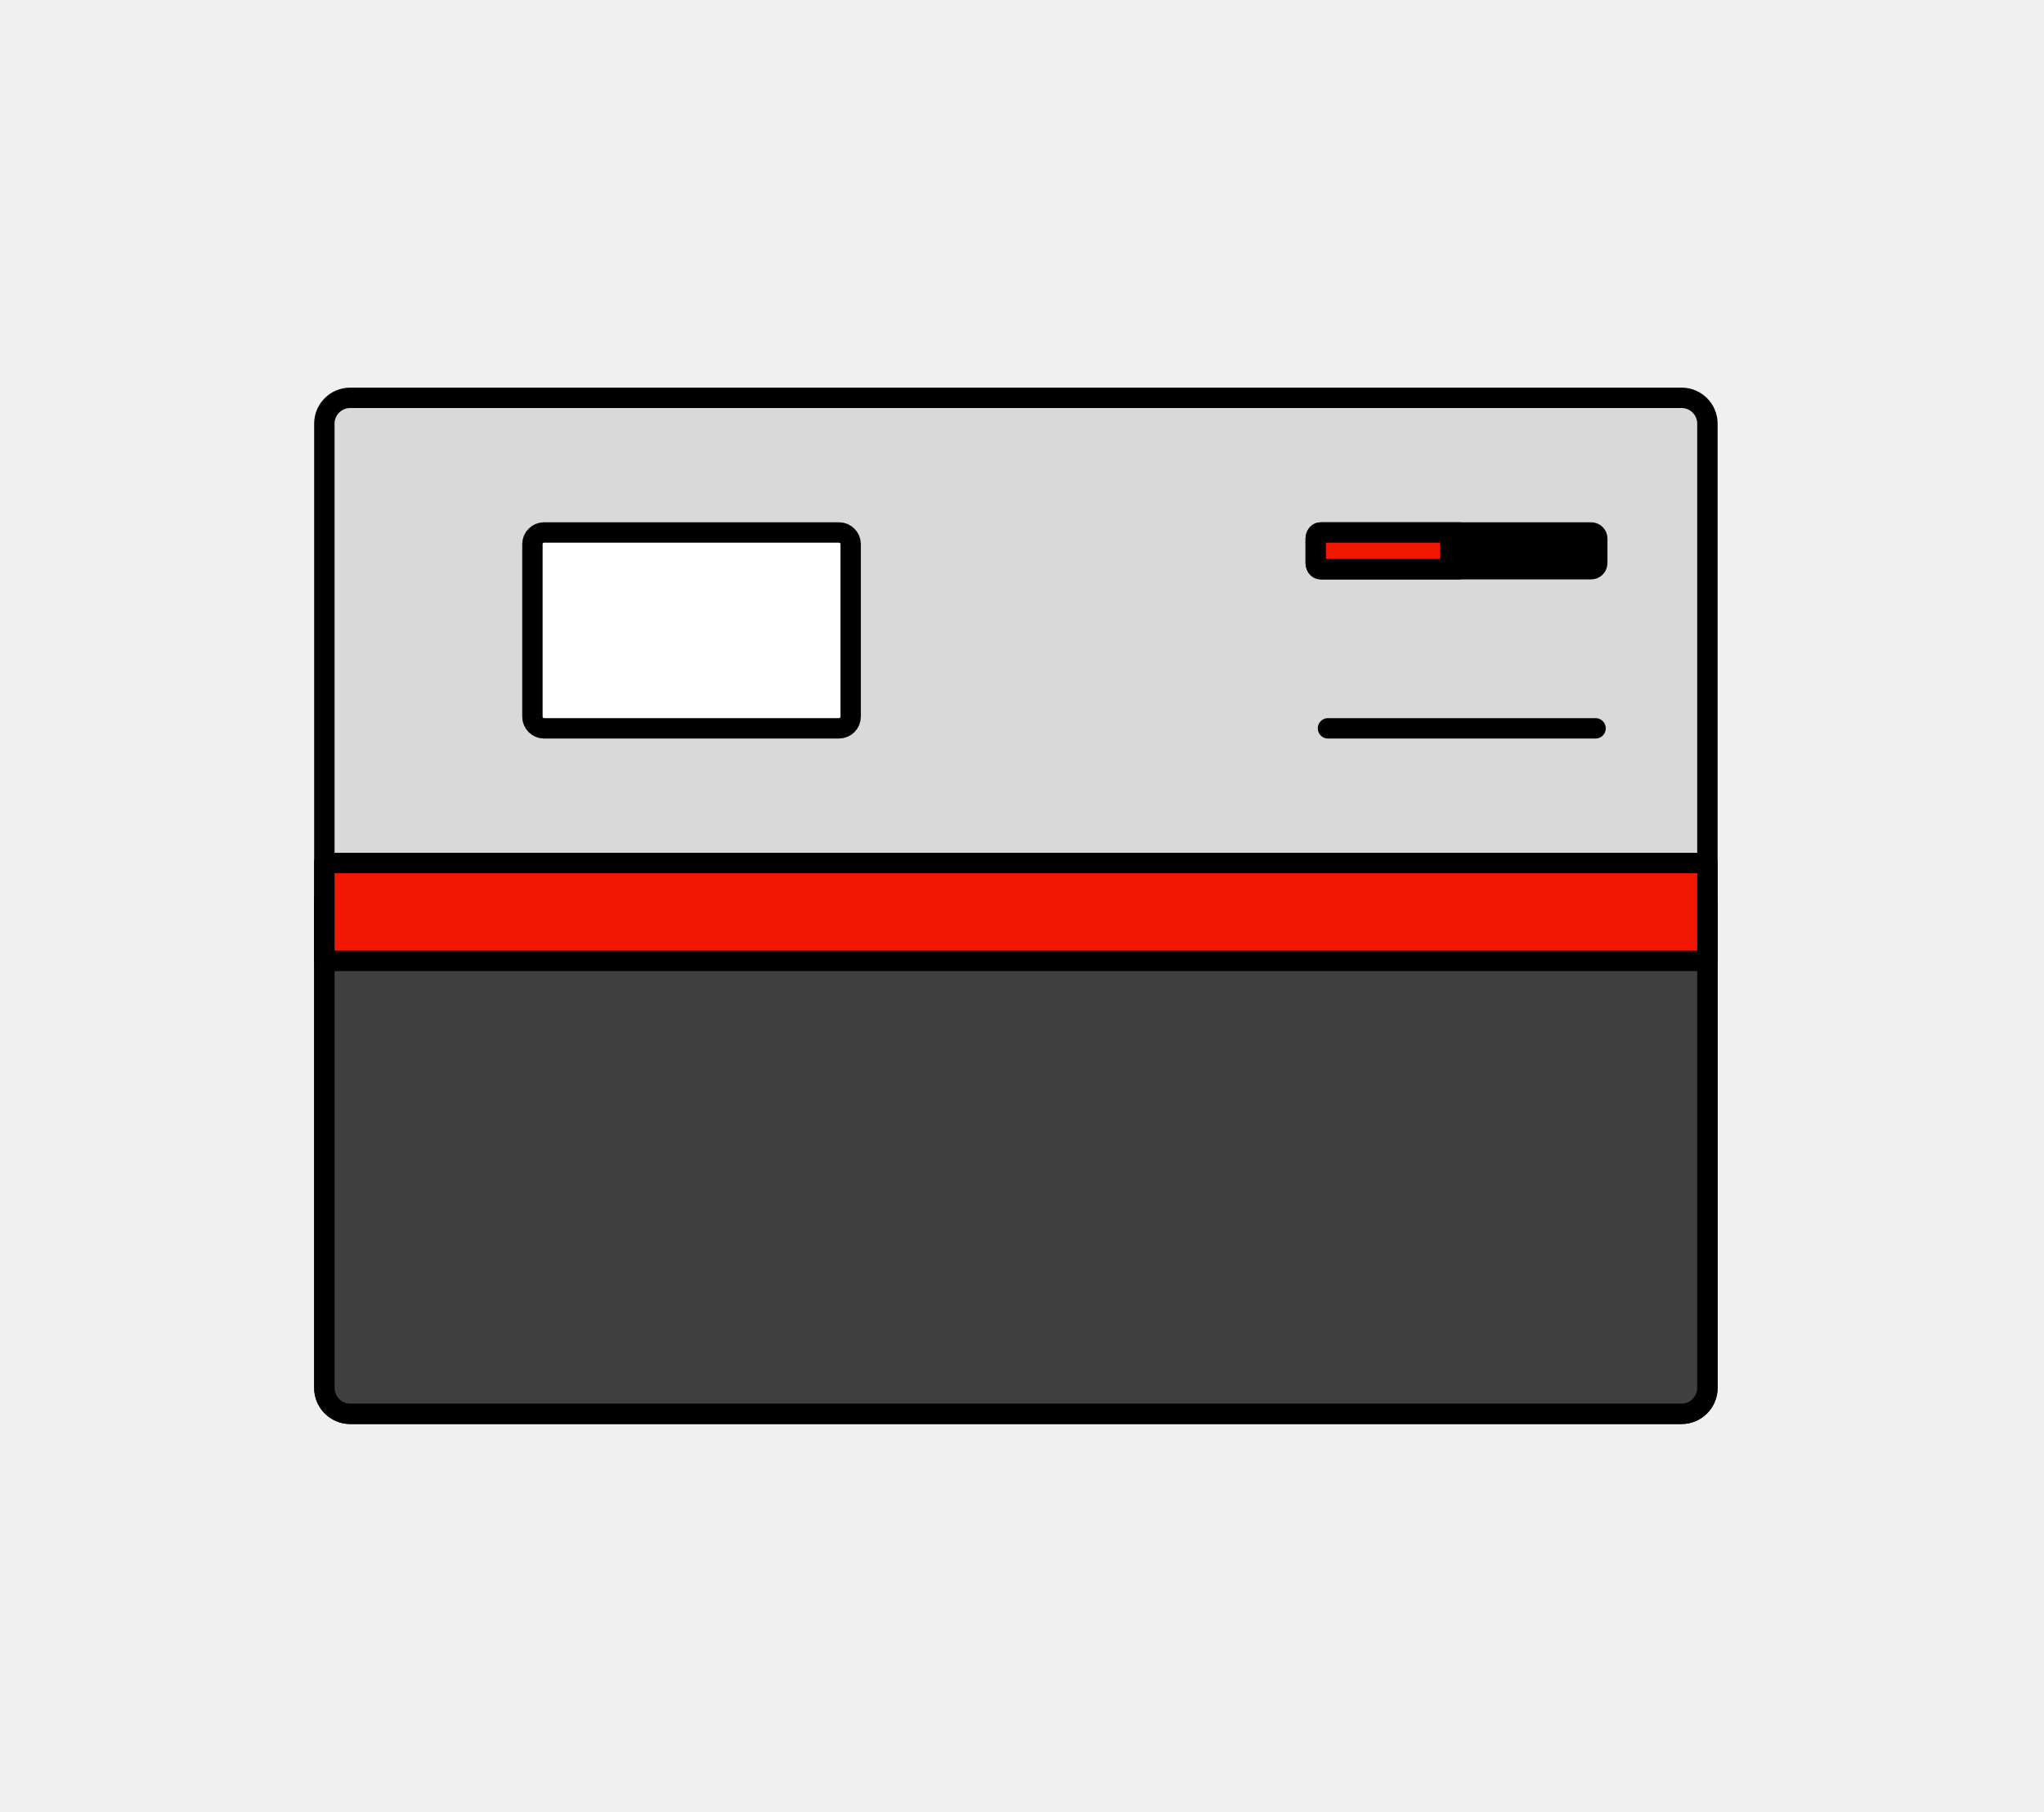
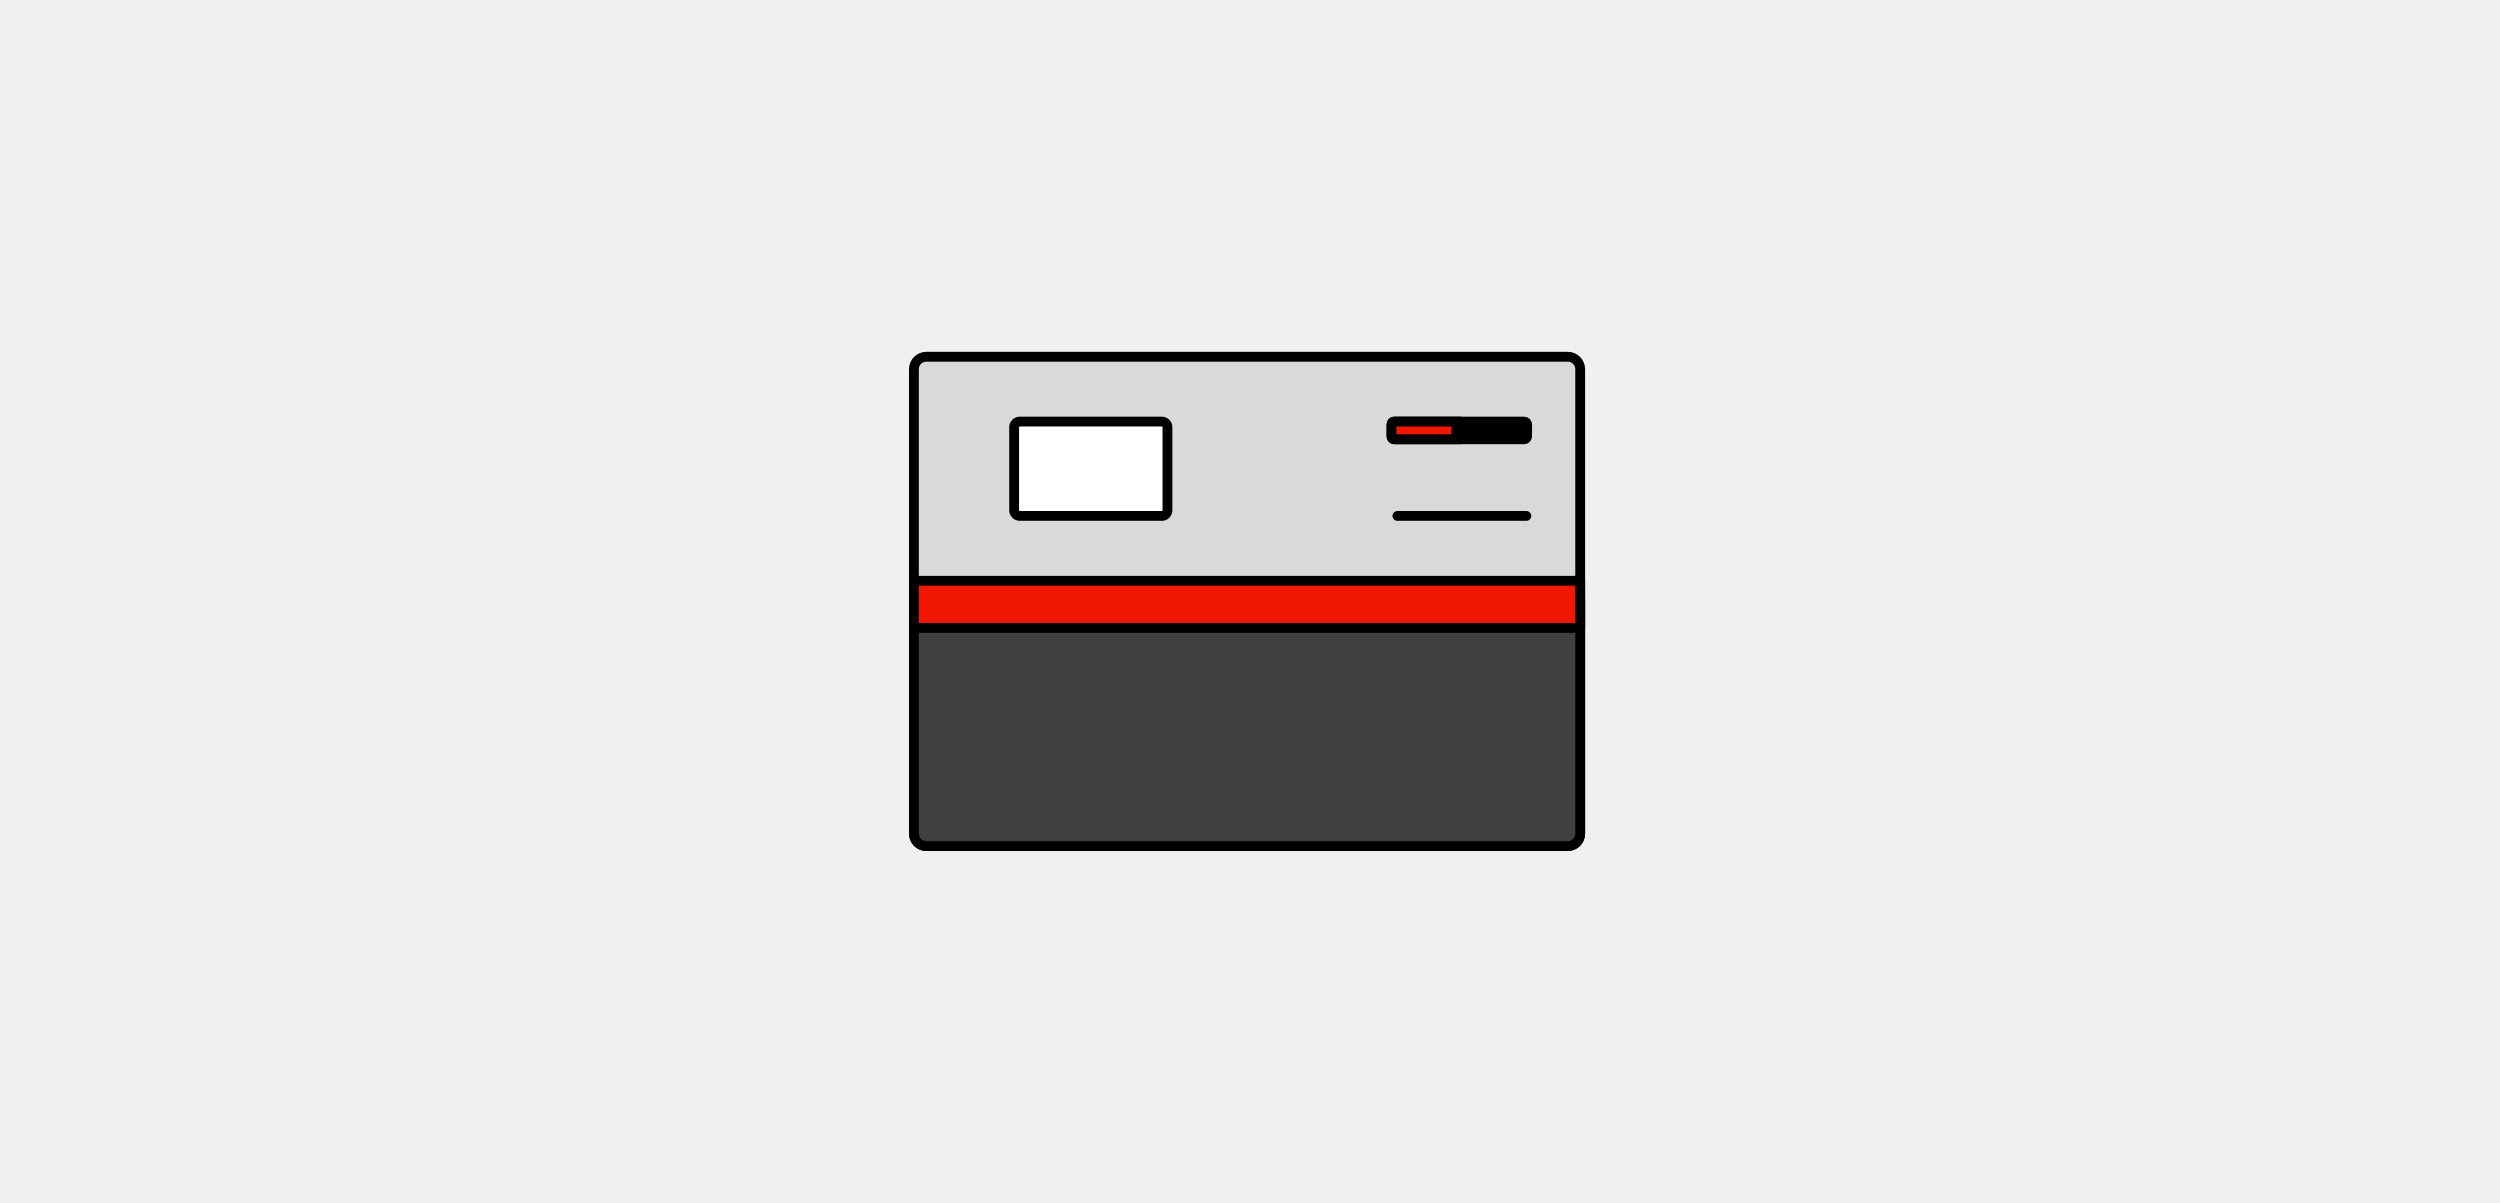
- <svg xmlns="http://www.w3.org/2000/svg" width="167.0px" height="148.0px" overflow="hidden" viewBox="-25.5 -31.5 167.0 148.0">
-   <rect id="bounding-box" x="-25.5" y="-31.5" width="167.0" height="148.0" fill="none" pointer-events="all" />
+ <svg xmlns="http://www.w3.org/2000/svg" width="424.0px" height="204.0px" overflow="hidden" viewBox="-154.0 -59.5 424.0 204.0">
+   <rect id="bounding-box" x="-154.0" y="-59.5" width="424.0" height="204.0" fill="none" pointer-events="all" />
  <g transform="translate(-696 -388)">
    <path d="M697 391.111C697 389.945 697.945 389 699.111 389L807.889 389C809.055 389 810 389.945 810 391.111L810 469.889C810 471.055 809.055 472 807.889 472L699.111 472C697.945 472 697 471.055 697 469.889Z" stroke="#000000" stroke-width="1.667" stroke-linejoin="round" stroke-miterlimit="10" fill="#D9D9D9" fill-rule="evenodd" />
    <path d="M697 430 810 430 810 469.865C810 471.044 809.053 472 807.885 472L699.115 472C697.947 472 697 471.044 697 469.865Z" stroke="#000000" stroke-width="1.667" stroke-linecap="round" stroke-linejoin="round" stroke-miterlimit="10" fill="#404040" fill-rule="evenodd" />
    <path d="M697 427 810 427 810 435 697 435Z" stroke="#000000" stroke-width="1.667" stroke-linejoin="round" stroke-miterlimit="10" fill="#F21703" fill-rule="evenodd" />
    <path d="M779 416 800.861 416" stroke="#000000" stroke-width="1.667" stroke-linecap="round" stroke-linejoin="round" stroke-miterlimit="10" fill="none" fill-rule="evenodd" />
    <path d="M714 400.952C714 400.426 714.426 400 714.952 400L739.048 400C739.574 400 740 400.426 740 400.952L740 415.048C740 415.574 739.574 416 739.048 416L714.952 416C714.426 416 714 415.574 714 415.048Z" stroke="#000000" stroke-width="1.667" stroke-linejoin="round" stroke-miterlimit="10" fill="#FFFFFF" fill-rule="evenodd" />
    <path d="M778 400.5C778 400.224 778.224 400 778.5 400L800.5 400C800.776 400 801 400.224 801 400.5L801 402.5C801 402.776 800.776 403 800.5 403L778.5 403C778.224 403 778 402.776 778 402.5Z" stroke="#000000" stroke-width="1.667" stroke-miterlimit="8" fill-rule="evenodd" />
    <path d="M778.367 400 789 400 789 403 778.367 403C778.164 403 778 402.776 778 402.5L778 400.5C778 400.224 778.164 400 778.367 400Z" stroke="#000000" stroke-width="1.667" stroke-miterlimit="8" fill="#F21703" fill-rule="evenodd" />
  </g>
</svg>
